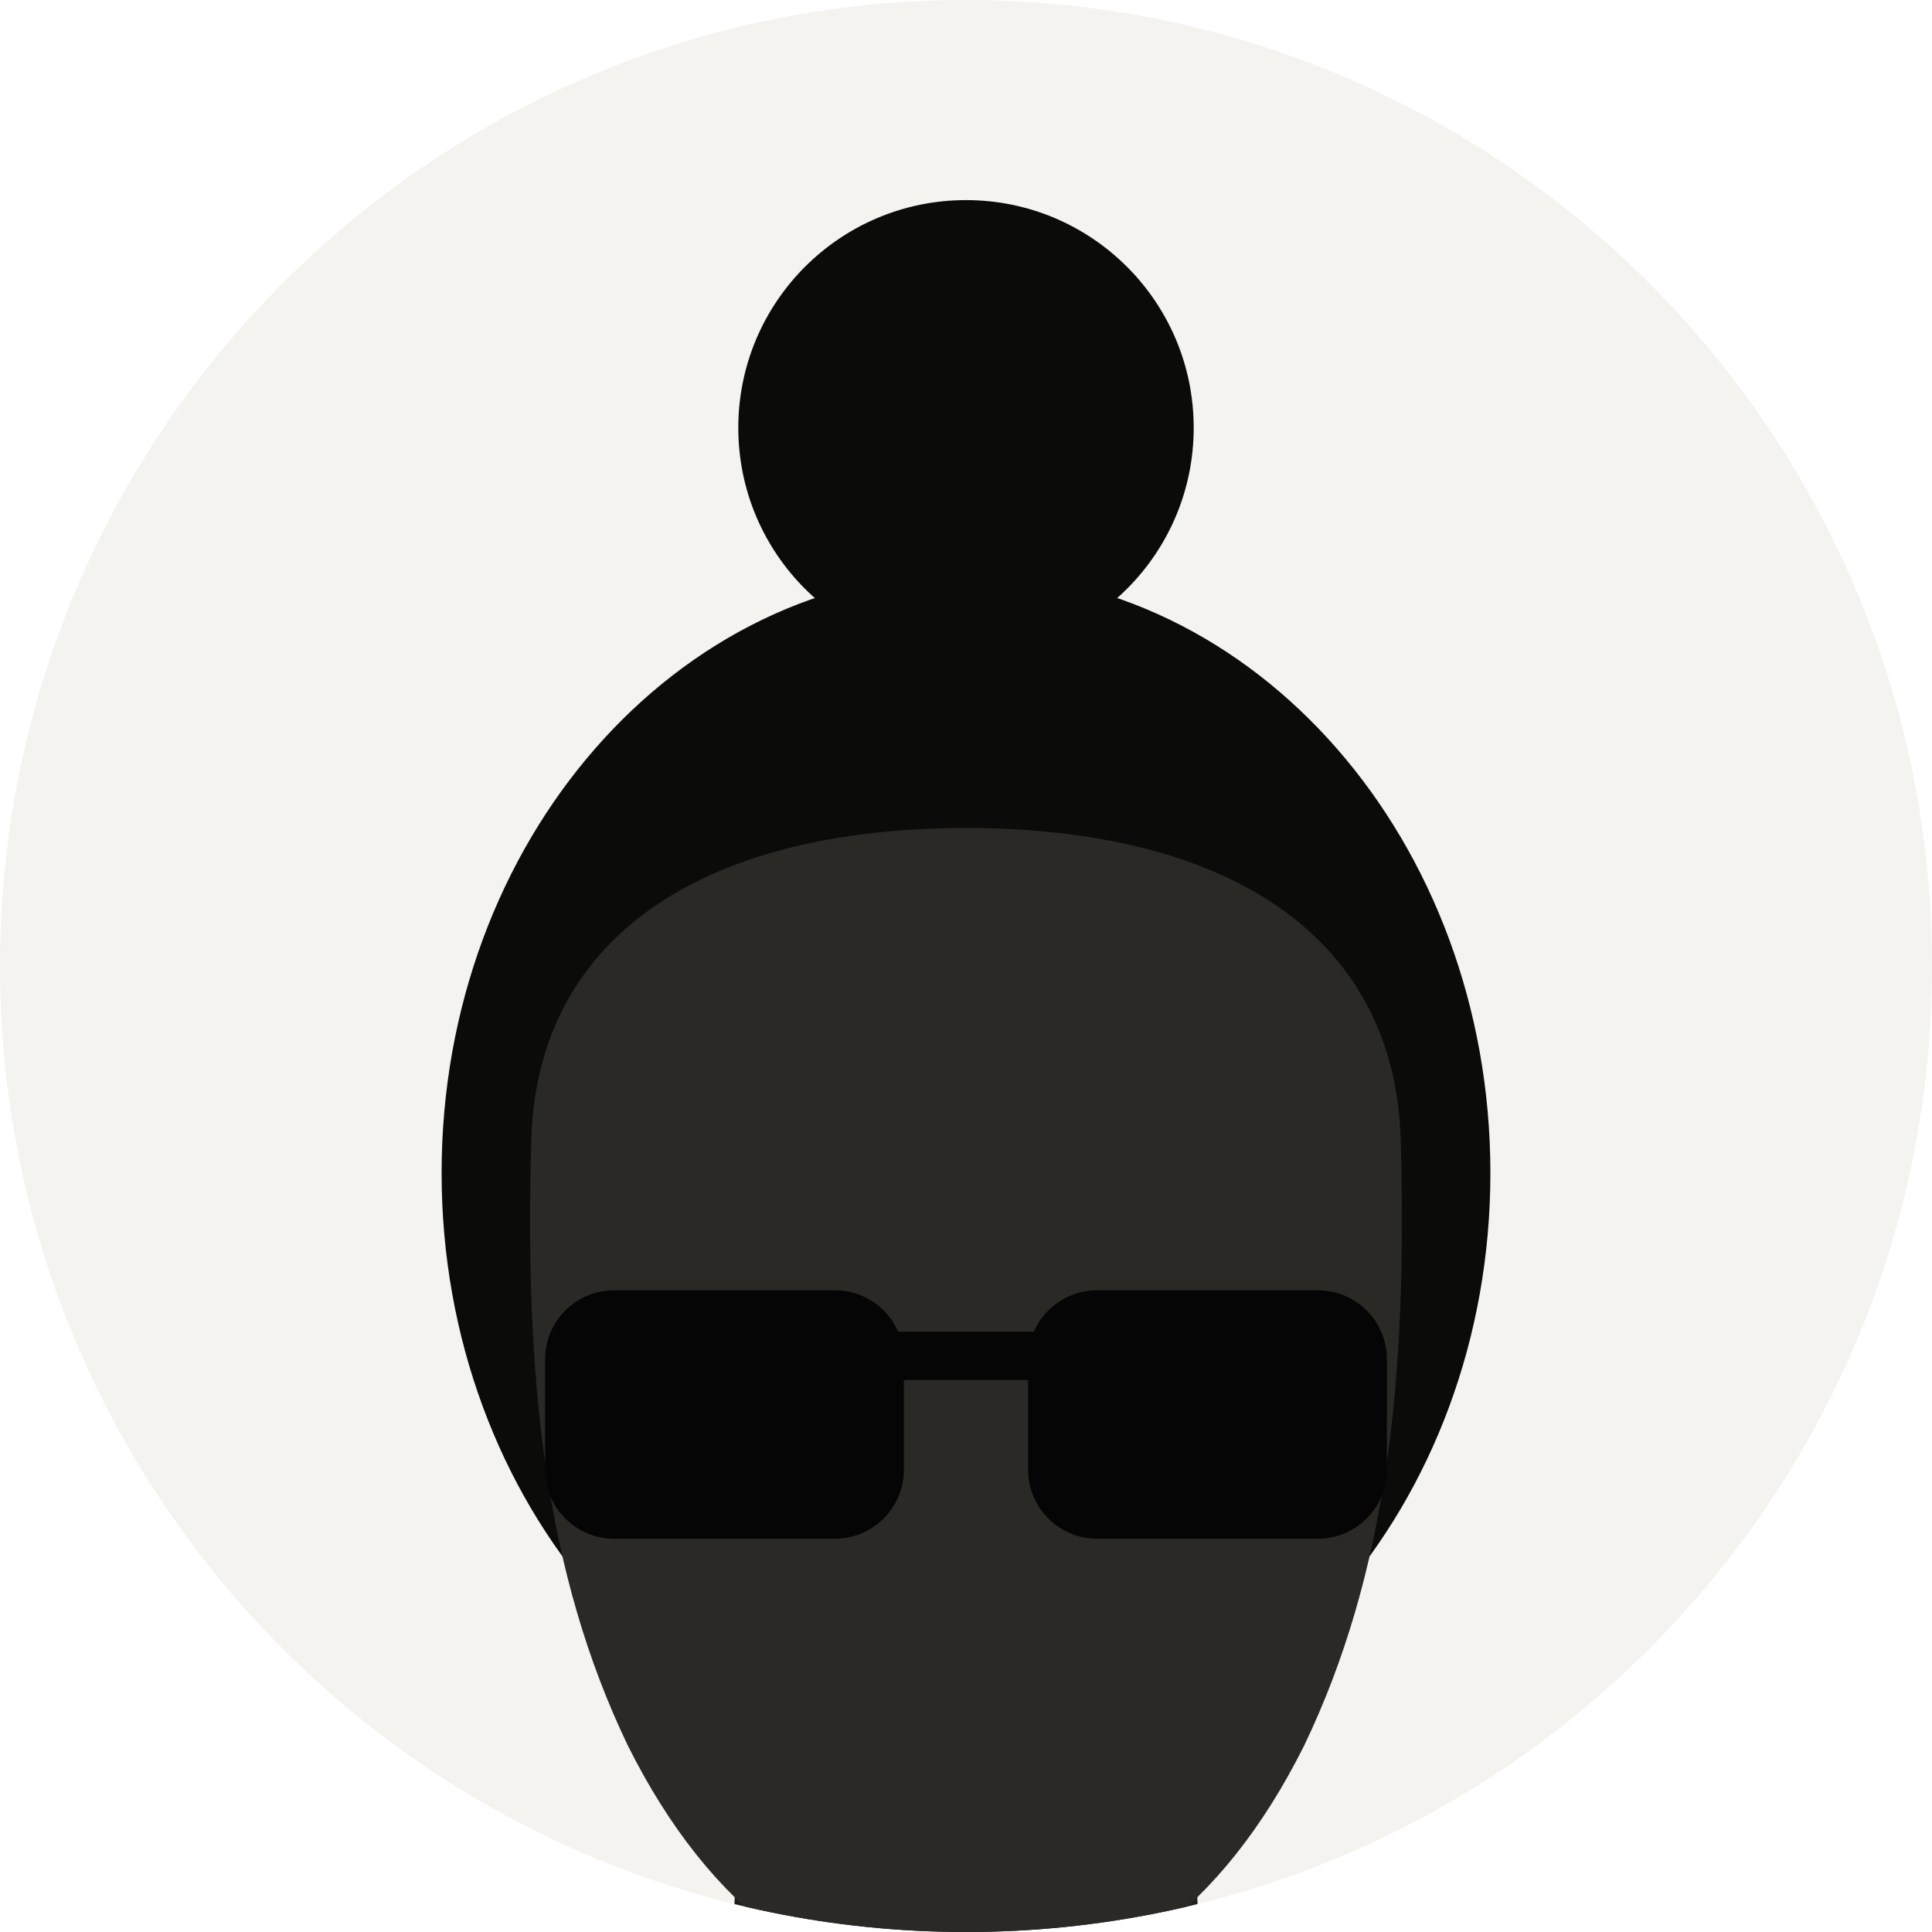
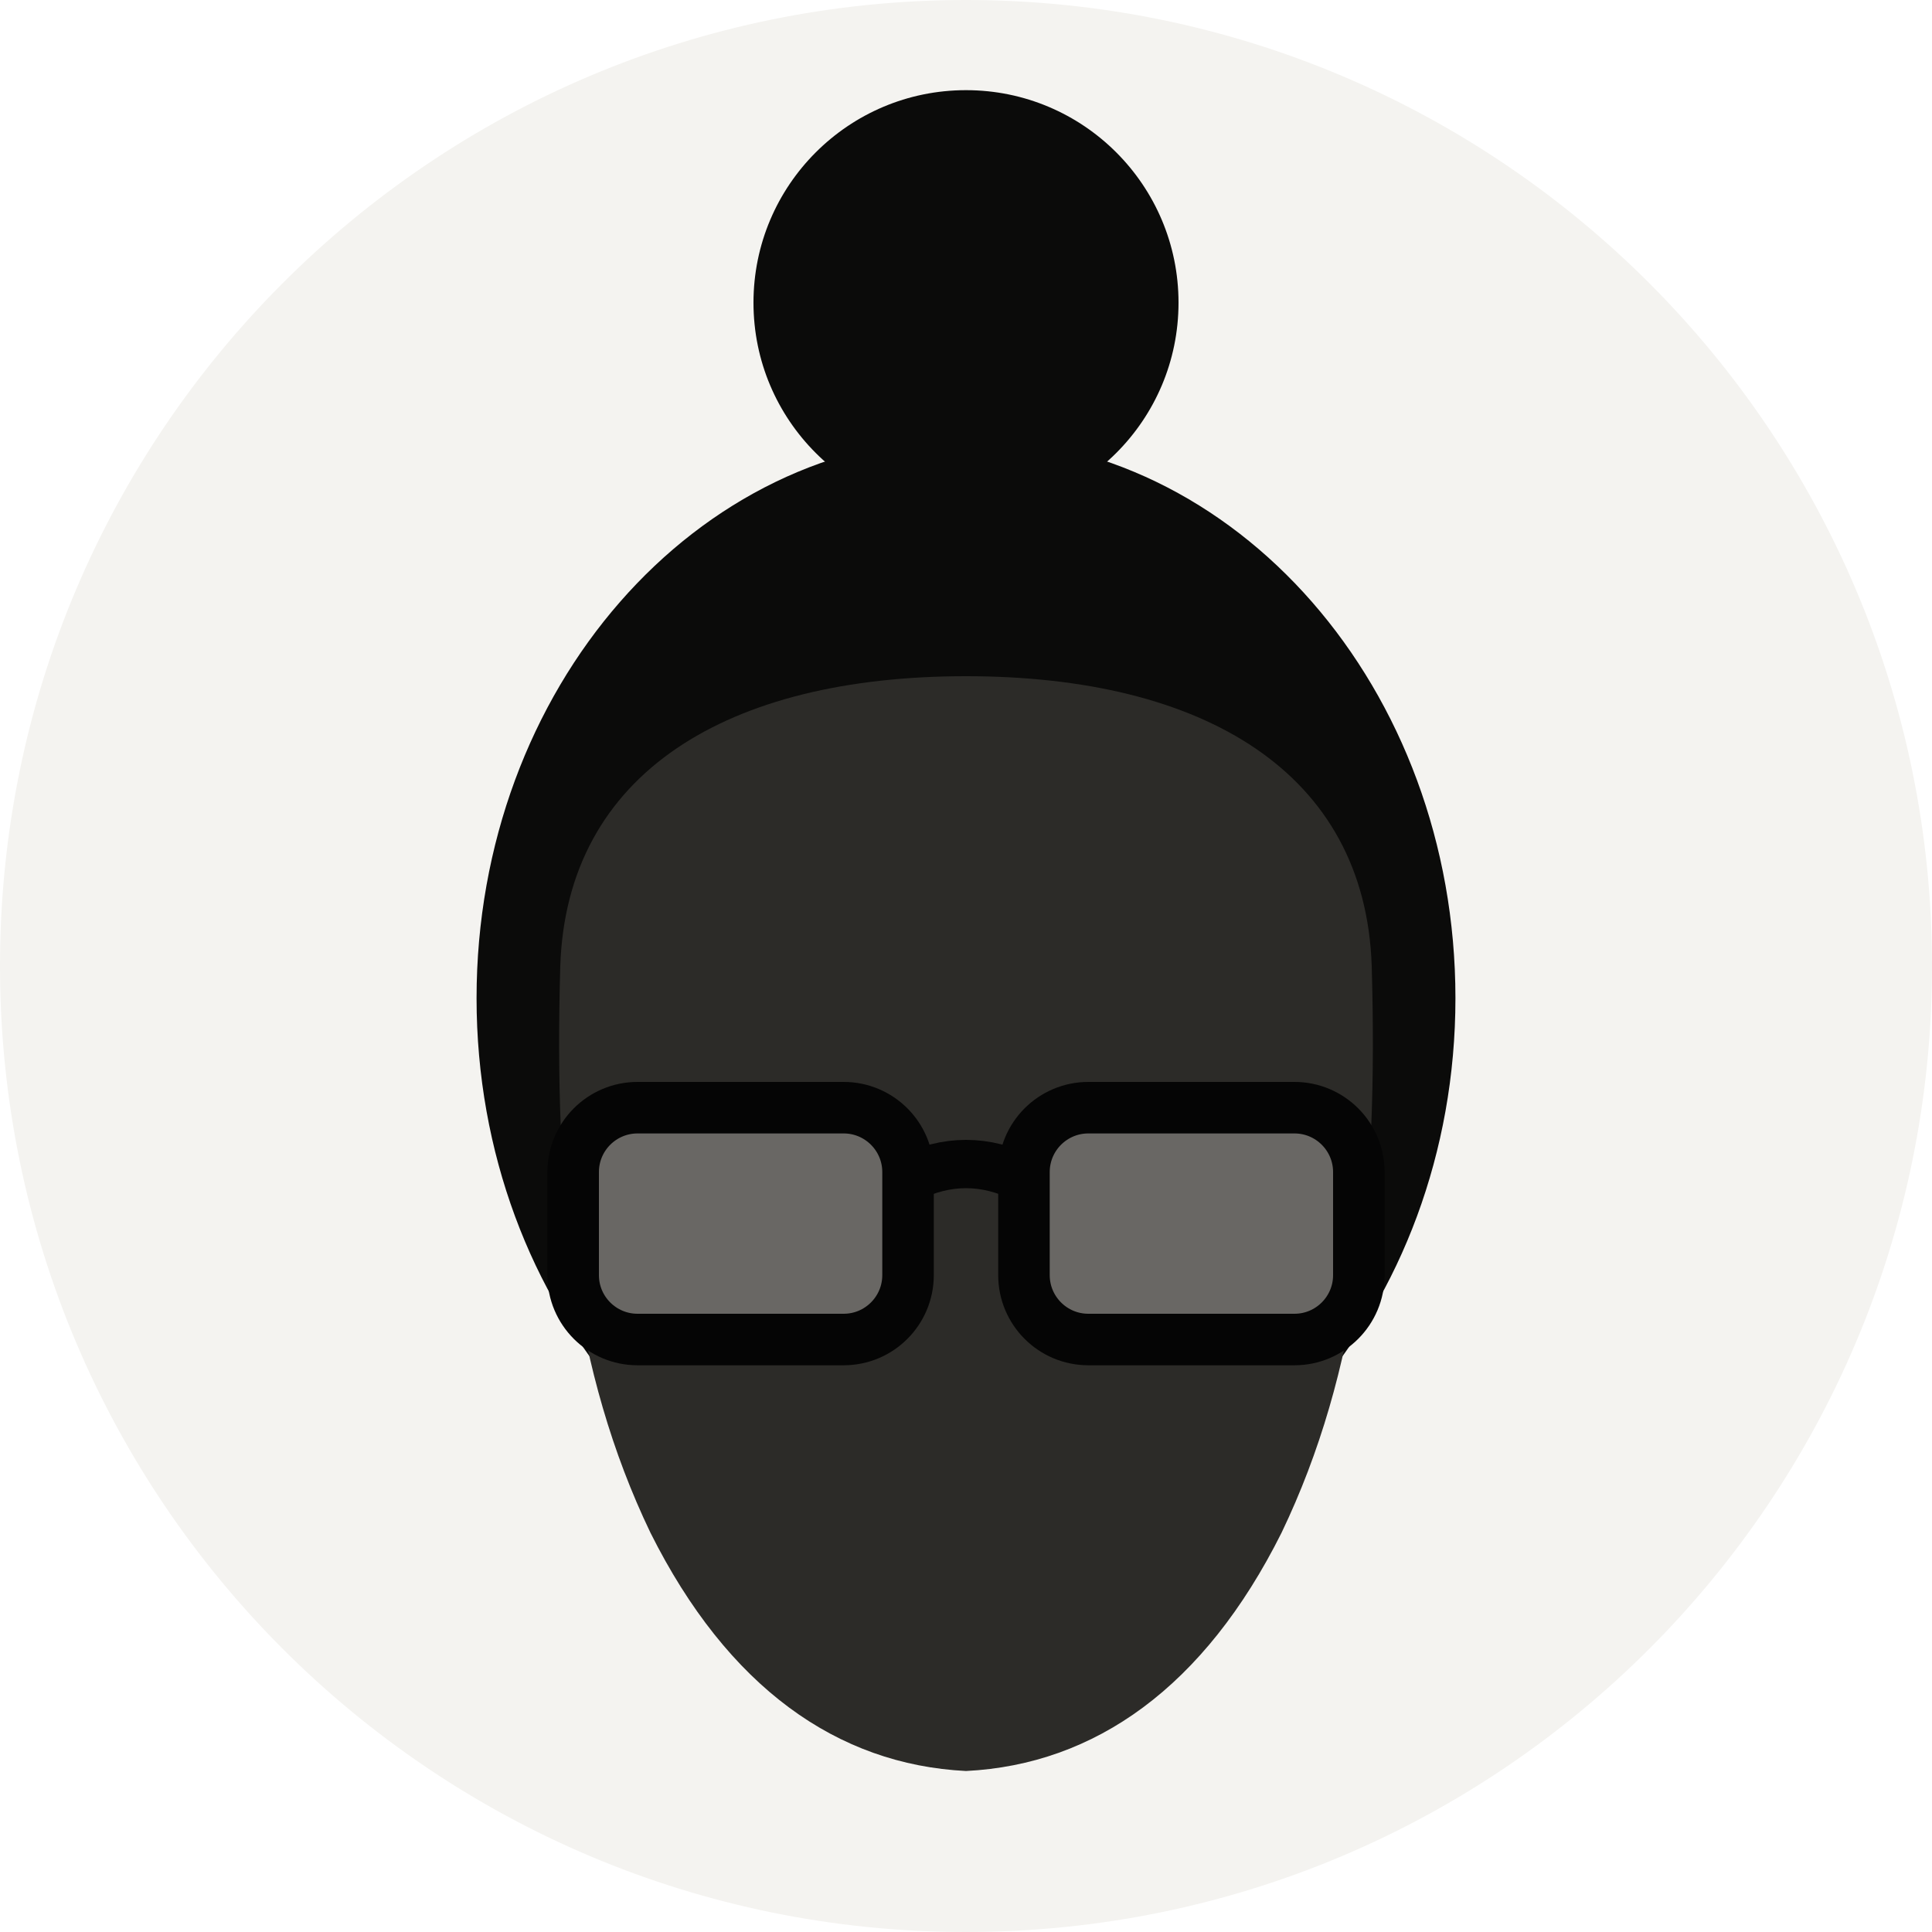
- <svg xmlns="http://www.w3.org/2000/svg" viewBox="22 4 56 56">
-   <defs>
-     <clipPath id="c">
-       <circle cx="50" cy="32" r="28" />
-     </clipPath>
-   </defs>
-   <circle cx="50" cy="32" r="28" fill="#F4F3F0" />
-   <g clip-path="url(#c)">
-     <path fill="#0c0c0b" d="M50 69.5 C45 69.5 42.5 68.5 40.5 69.6 C33 72.5 23 74 18 79 C13.5 85 11.5 102 10.5 120 L89.5 120 C88.5 102 86.5 85 82 79 C77 74 67 72.5 59.5 69.6 C57.5 68.5 55 69.5 50 69.5 Z" />
-     <path fill="#1f1e1c" d="M43.4 56 L43 67.5 C43.6 70 46.6 71 50 71 C53.4 71 56.4 70 57 67.5 L56.6 56 Z" />
-     <circle cx="50" cy="16.4" r="6.6" fill="#0b0b0a" />
-     <ellipse cx="50" cy="38" rx="15.2" ry="17.4" fill="#0b0b0a" />
-     <path fill="#2a2926" d="M37.4 37 C37.6 31 42.6 28 50 28 C57.4 28 62.4 31 62.6 37 C62.8 44 62.2 49.6 59.8 54.6 C57.4 59.4 54 61.8 50 62 C46 61.8 42.6 59.4 40.2 54.6 C37.8 49.6 37.2 44 37.4 37 Z" />
-     <g fill="#050505">
-       <rect x="37.8" y="41.4" width="10.4" height="7.2" rx="2" />
-       <rect x="51.8" y="41.4" width="10.4" height="7.2" rx="2" />
-       <rect x="48" y="42.6" width="4" height="1.4" />
-     </g>
+ <svg xmlns="http://www.w3.org/2000/svg" viewBox="20 7 60 60">
+   <circle cx="50" cy="37" r="30" fill="#F4F3F0" />
+   <circle cx="50" cy="16.4" r="6.6" fill="#0b0b0a" />
+   <ellipse cx="50" cy="38" rx="15.2" ry="17.4" fill="#0b0b0a" />
+   <path fill="#2c2b28" d="M37.4 37 C37.6 31 42.6 28 50 28 C57.4 28 62.4 31 62.6 37 C62.8 44 62.2 49.6 59.8 54.6 C57.4 59.4 54 61.8 50 62 C46 61.8 42.6 59.4 40.2 54.6 C37.8 49.6 37.2 44 37.4 37 Z" />
+   <g fill="#D9D8D3" fill-opacity="0.35" stroke="#050505" stroke-width="1.6">
+     <rect x="37.8" y="41.4" width="10.4" height="7.2" rx="2" />
+     <rect x="51.8" y="41.4" width="10.4" height="7.2" rx="2" />
  </g>
+   <path d="M48.2 43.6 Q50 42.7 51.8 43.6" stroke="#050505" stroke-width="1.5" fill="none" />
</svg>
